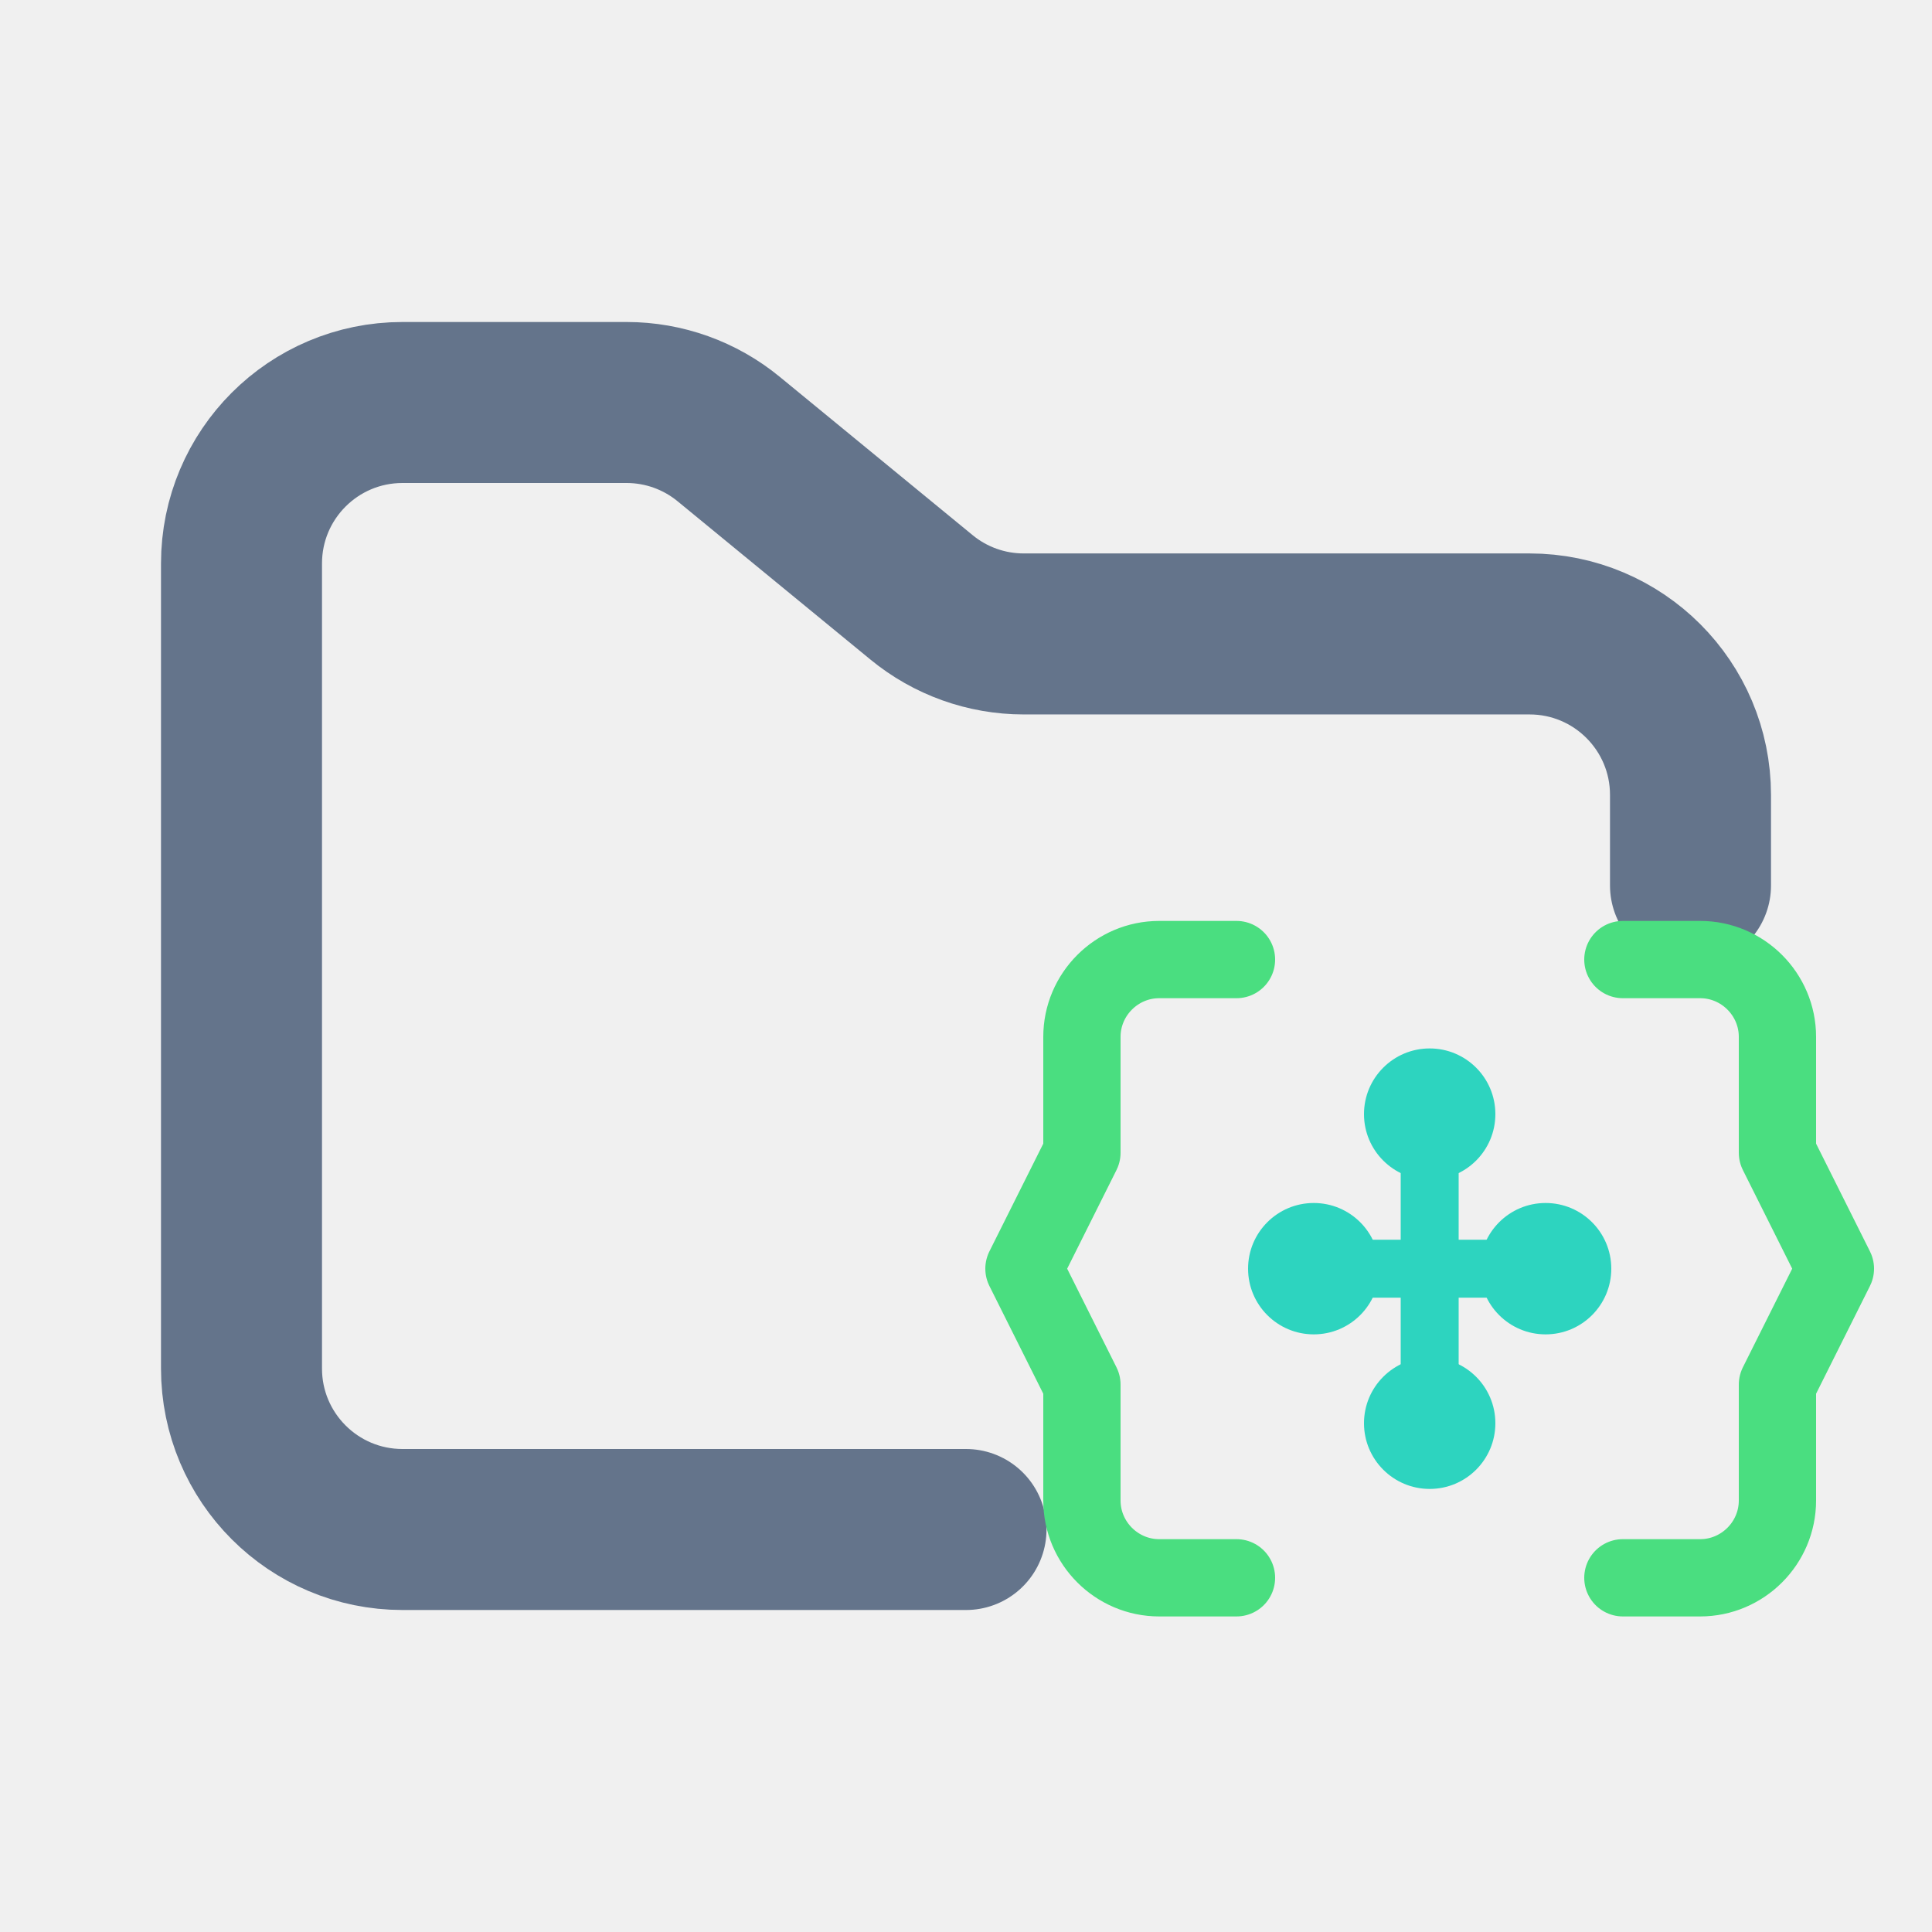
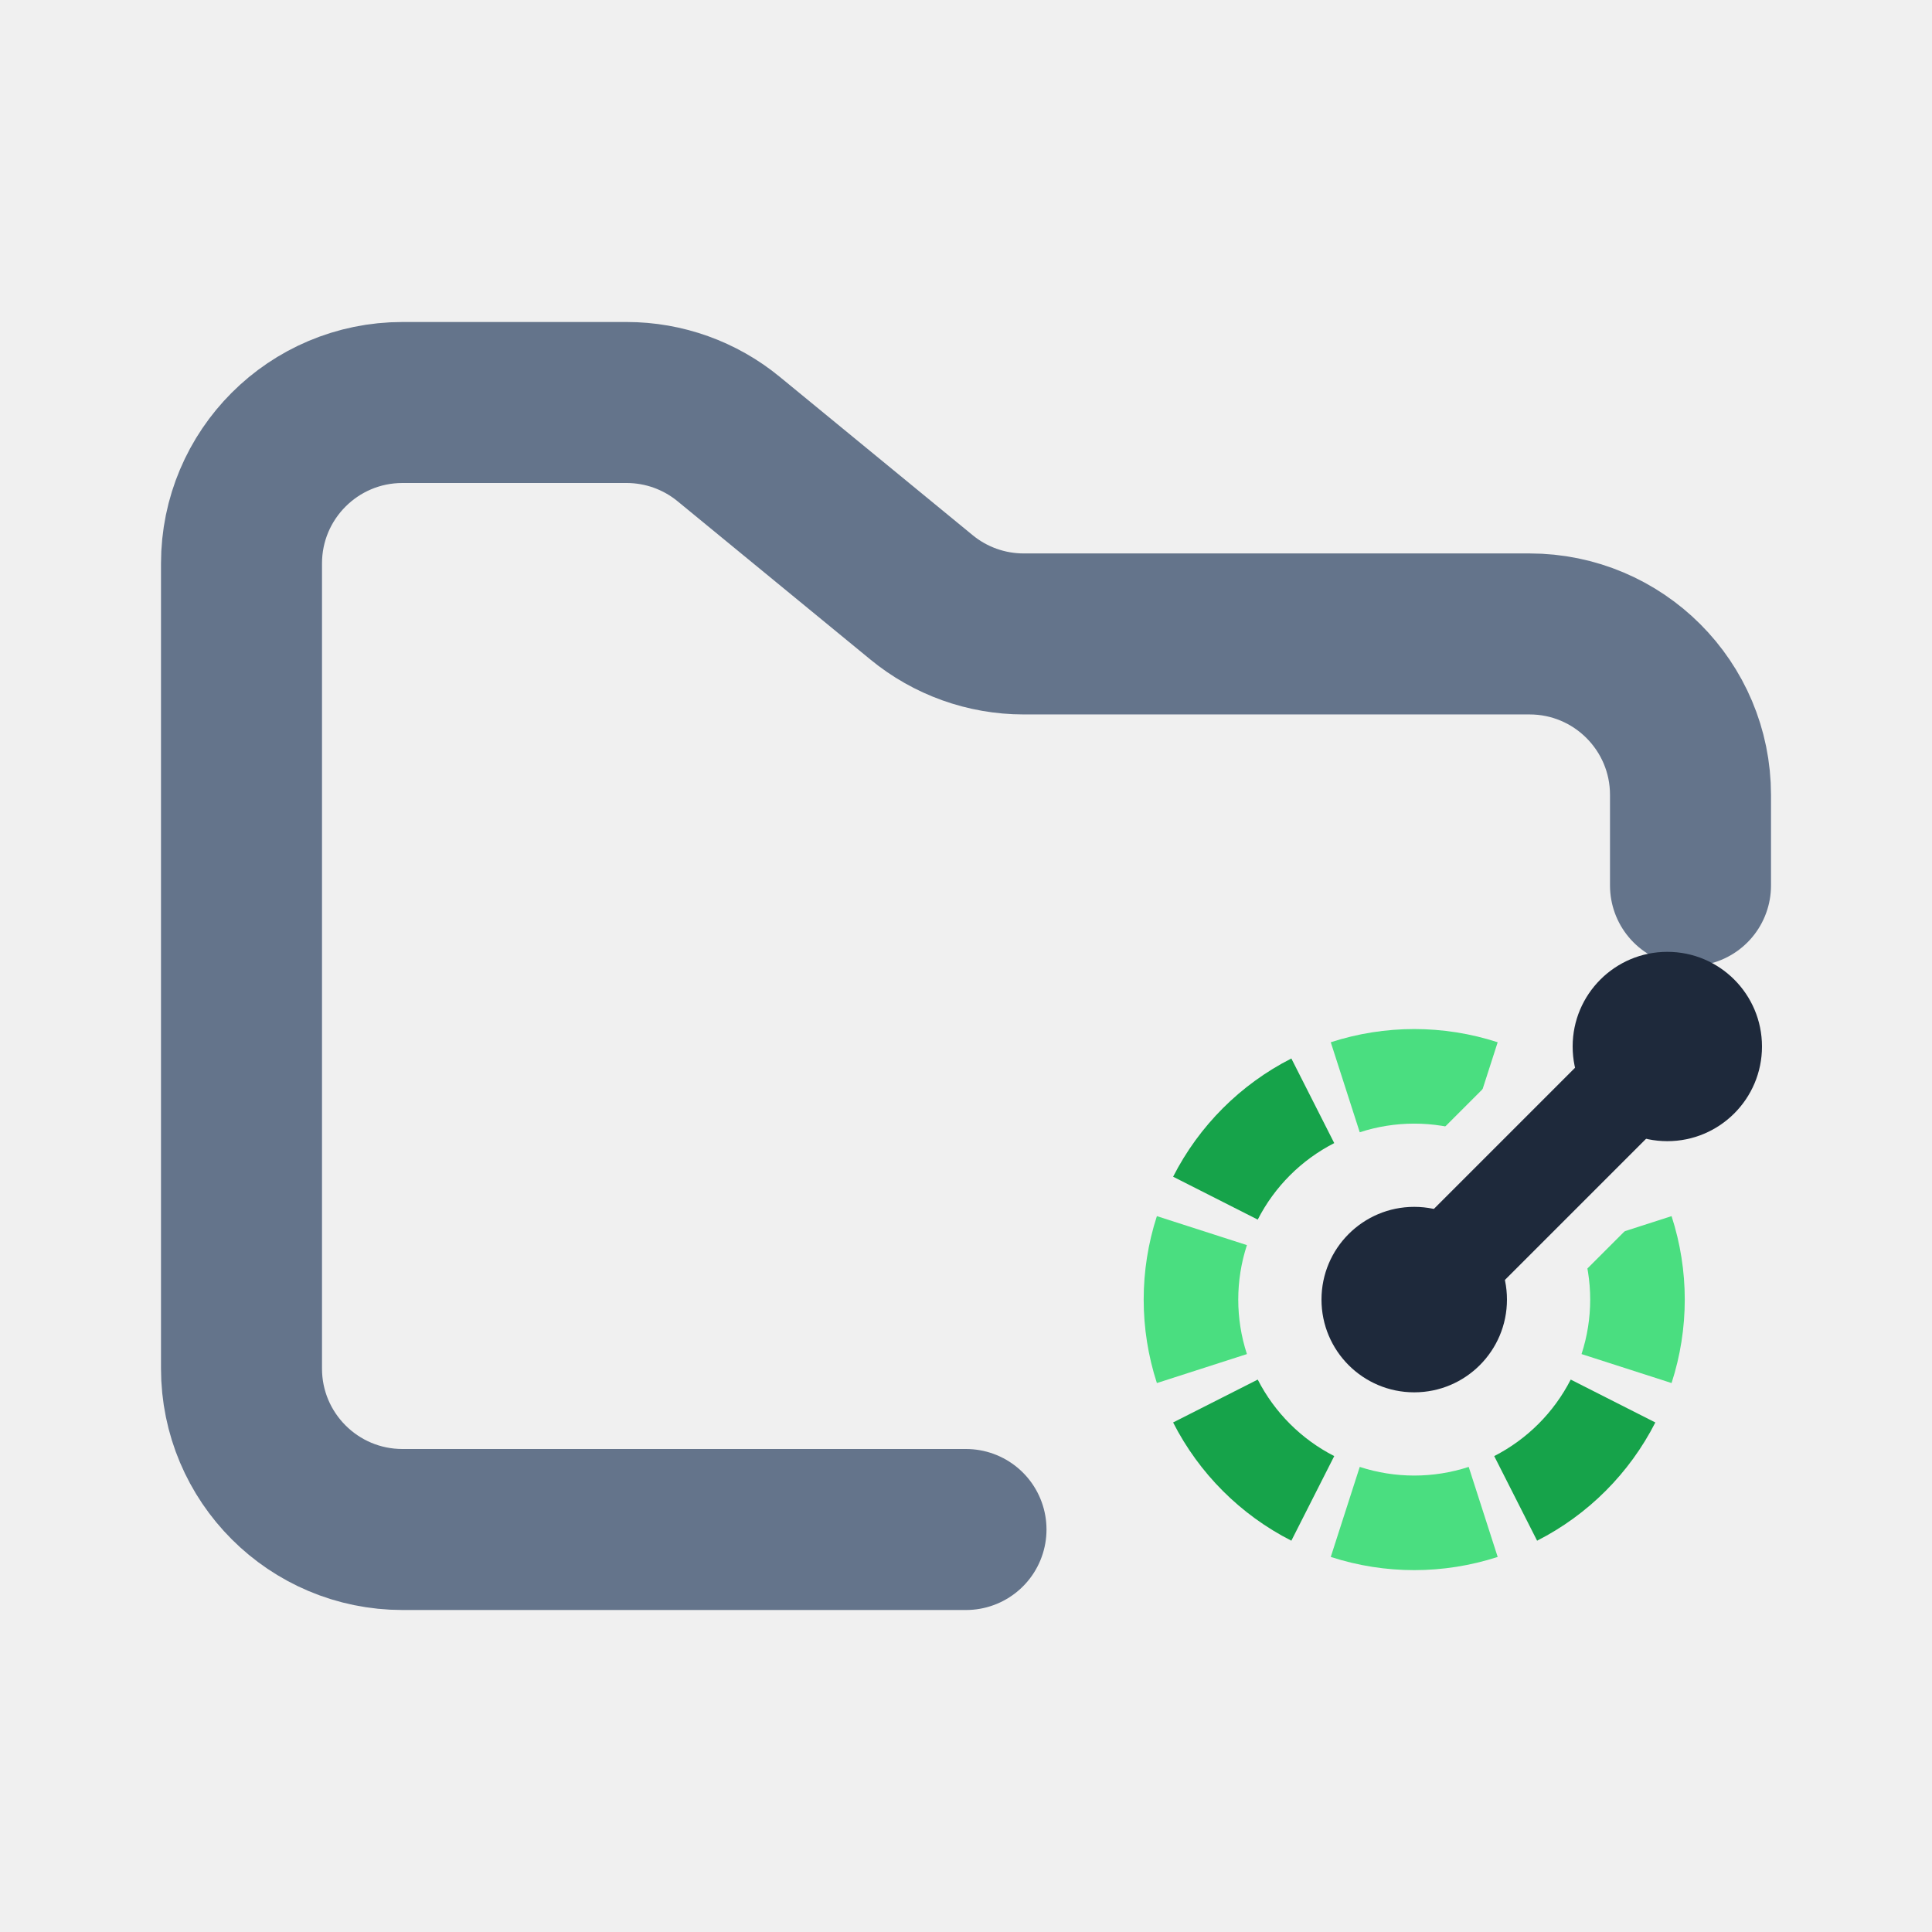
<svg xmlns="http://www.w3.org/2000/svg" width="16" height="16" viewBox="0 0 24 24" fill="none">
  <path d="M12 19H5C3.895 19 3 18.105 3 17V7C3 5.895 3.895 5 5 5H7.784C8.247 5 8.696 5.161 9.053 5.455L11.447 7.42C11.804 7.714 12.253 7.875 12.716 7.875H19C20.105 7.875 21 8.77 21 9.875V11" stroke="#64748B" stroke-width="2" stroke-linecap="round" stroke-linejoin="round" />
  <g transform="translate(12 10) scale(.48)">
-     <path d="M7 4H5C3.9 4 3 4.9 3 6V9L1.5 12L3 15V18C3 19.1 3.9 20 5 20H7M17 4H19C20.1 4 21 4.9 21 6V9L22.5 12L21 15V18C21 19.1 20.1 20 19 20H17" stroke="#4ADE80" stroke-width="2" stroke-linecap="round" stroke-linejoin="round" />
-     <path d="M9 12H15M12 8V16" stroke="#2DD4BF" stroke-width="1.5" stroke-linecap="round" stroke-linejoin="round" />
-     <circle cx="12" cy="8" r="1.7" fill="#2DD4BF" />
-     <circle cx="9" cy="12" r="1.7" fill="#2DD4BF" />
-     <circle cx="15" cy="12" r="1.7" fill="#2DD4BF" />
-     <circle cx="12" cy="16" r="1.7" fill="#2DD4BF" />
+     <defs>
+       <mask id="folder-api-cut">
+         <rect width="24" height="24" fill="#fff" />
+         <path d="M11.6 12.8L18.15 6.25" stroke="#000" stroke-width="5.2" stroke-linecap="round" />
+         <circle cx="11.6" cy="12.8" r="3.7" fill="#000" />
+         <circle cx="18.15" cy="6.25" r="3.7" fill="#000" />
+       </mask>
+     </defs>
+     <g mask="url(#folder-api-cut)">
+       <path d="M10.19 8.47L9.44 6.14A7.0 7.0 0 0 1 13.76 6.14L13.01 8.47A4.55 4.55 0 0 0 10.19 8.47Z" fill="#4ADE80" />
+       <path d="M13.67 8.75L14.78 6.56A7.0 7.0 0 0 1 17.84 9.62L15.65 10.73A4.55 4.55 0 0 0 13.67 8.75Z" fill="#16A34A" />
+       <path d="M15.93 11.39L18.26 10.64A7.0 7.0 0 0 1 18.26 14.96L15.93 14.21A4.55 4.55 0 0 0 15.93 11.39Z" fill="#4ADE80" />
+       <path d="M15.65 14.87L17.84 15.98A7.0 7.0 0 0 1 14.78 19.04L13.67 16.85A4.55 4.55 0 0 0 15.65 14.87Z" fill="#16A34A" />
+       <path d="M13.01 17.13L13.76 19.46A7.0 7.0 0 0 1 9.44 19.46L10.19 17.13A4.55 4.55 0 0 0 13.01 17.13Z" fill="#4ADE80" />
+       <path d="M9.53 16.85L8.42 19.04A7.0 7.0 0 0 1 5.36 15.98L7.55 14.87A4.55 4.55 0 0 0 9.53 16.85Z" fill="#16A34A" />
+       <path d="M7.27 14.21L4.94 14.96A7.0 7.0 0 0 1 4.94 10.64L7.27 11.39A4.55 4.55 0 0 0 7.27 14.21Z" fill="#4ADE80" />
+       <path d="M7.55 10.73L5.36 9.62A7.0 7.0 0 0 1 8.42 6.56L9.53 8.75A4.55 4.55 0 0 0 7.55 10.73Z" fill="#16A34A" />
+     </g>
+     <path d="M11.6 12.8L18.15 6.25" stroke="#1E293B" stroke-width="2.6" stroke-linecap="round" />
+     <circle cx="11.6" cy="12.8" r="2.4" fill="#1E293B" />
+     <circle cx="18.15" cy="6.25" r="2.45" fill="#1E293B" />
  </g>
</svg>
